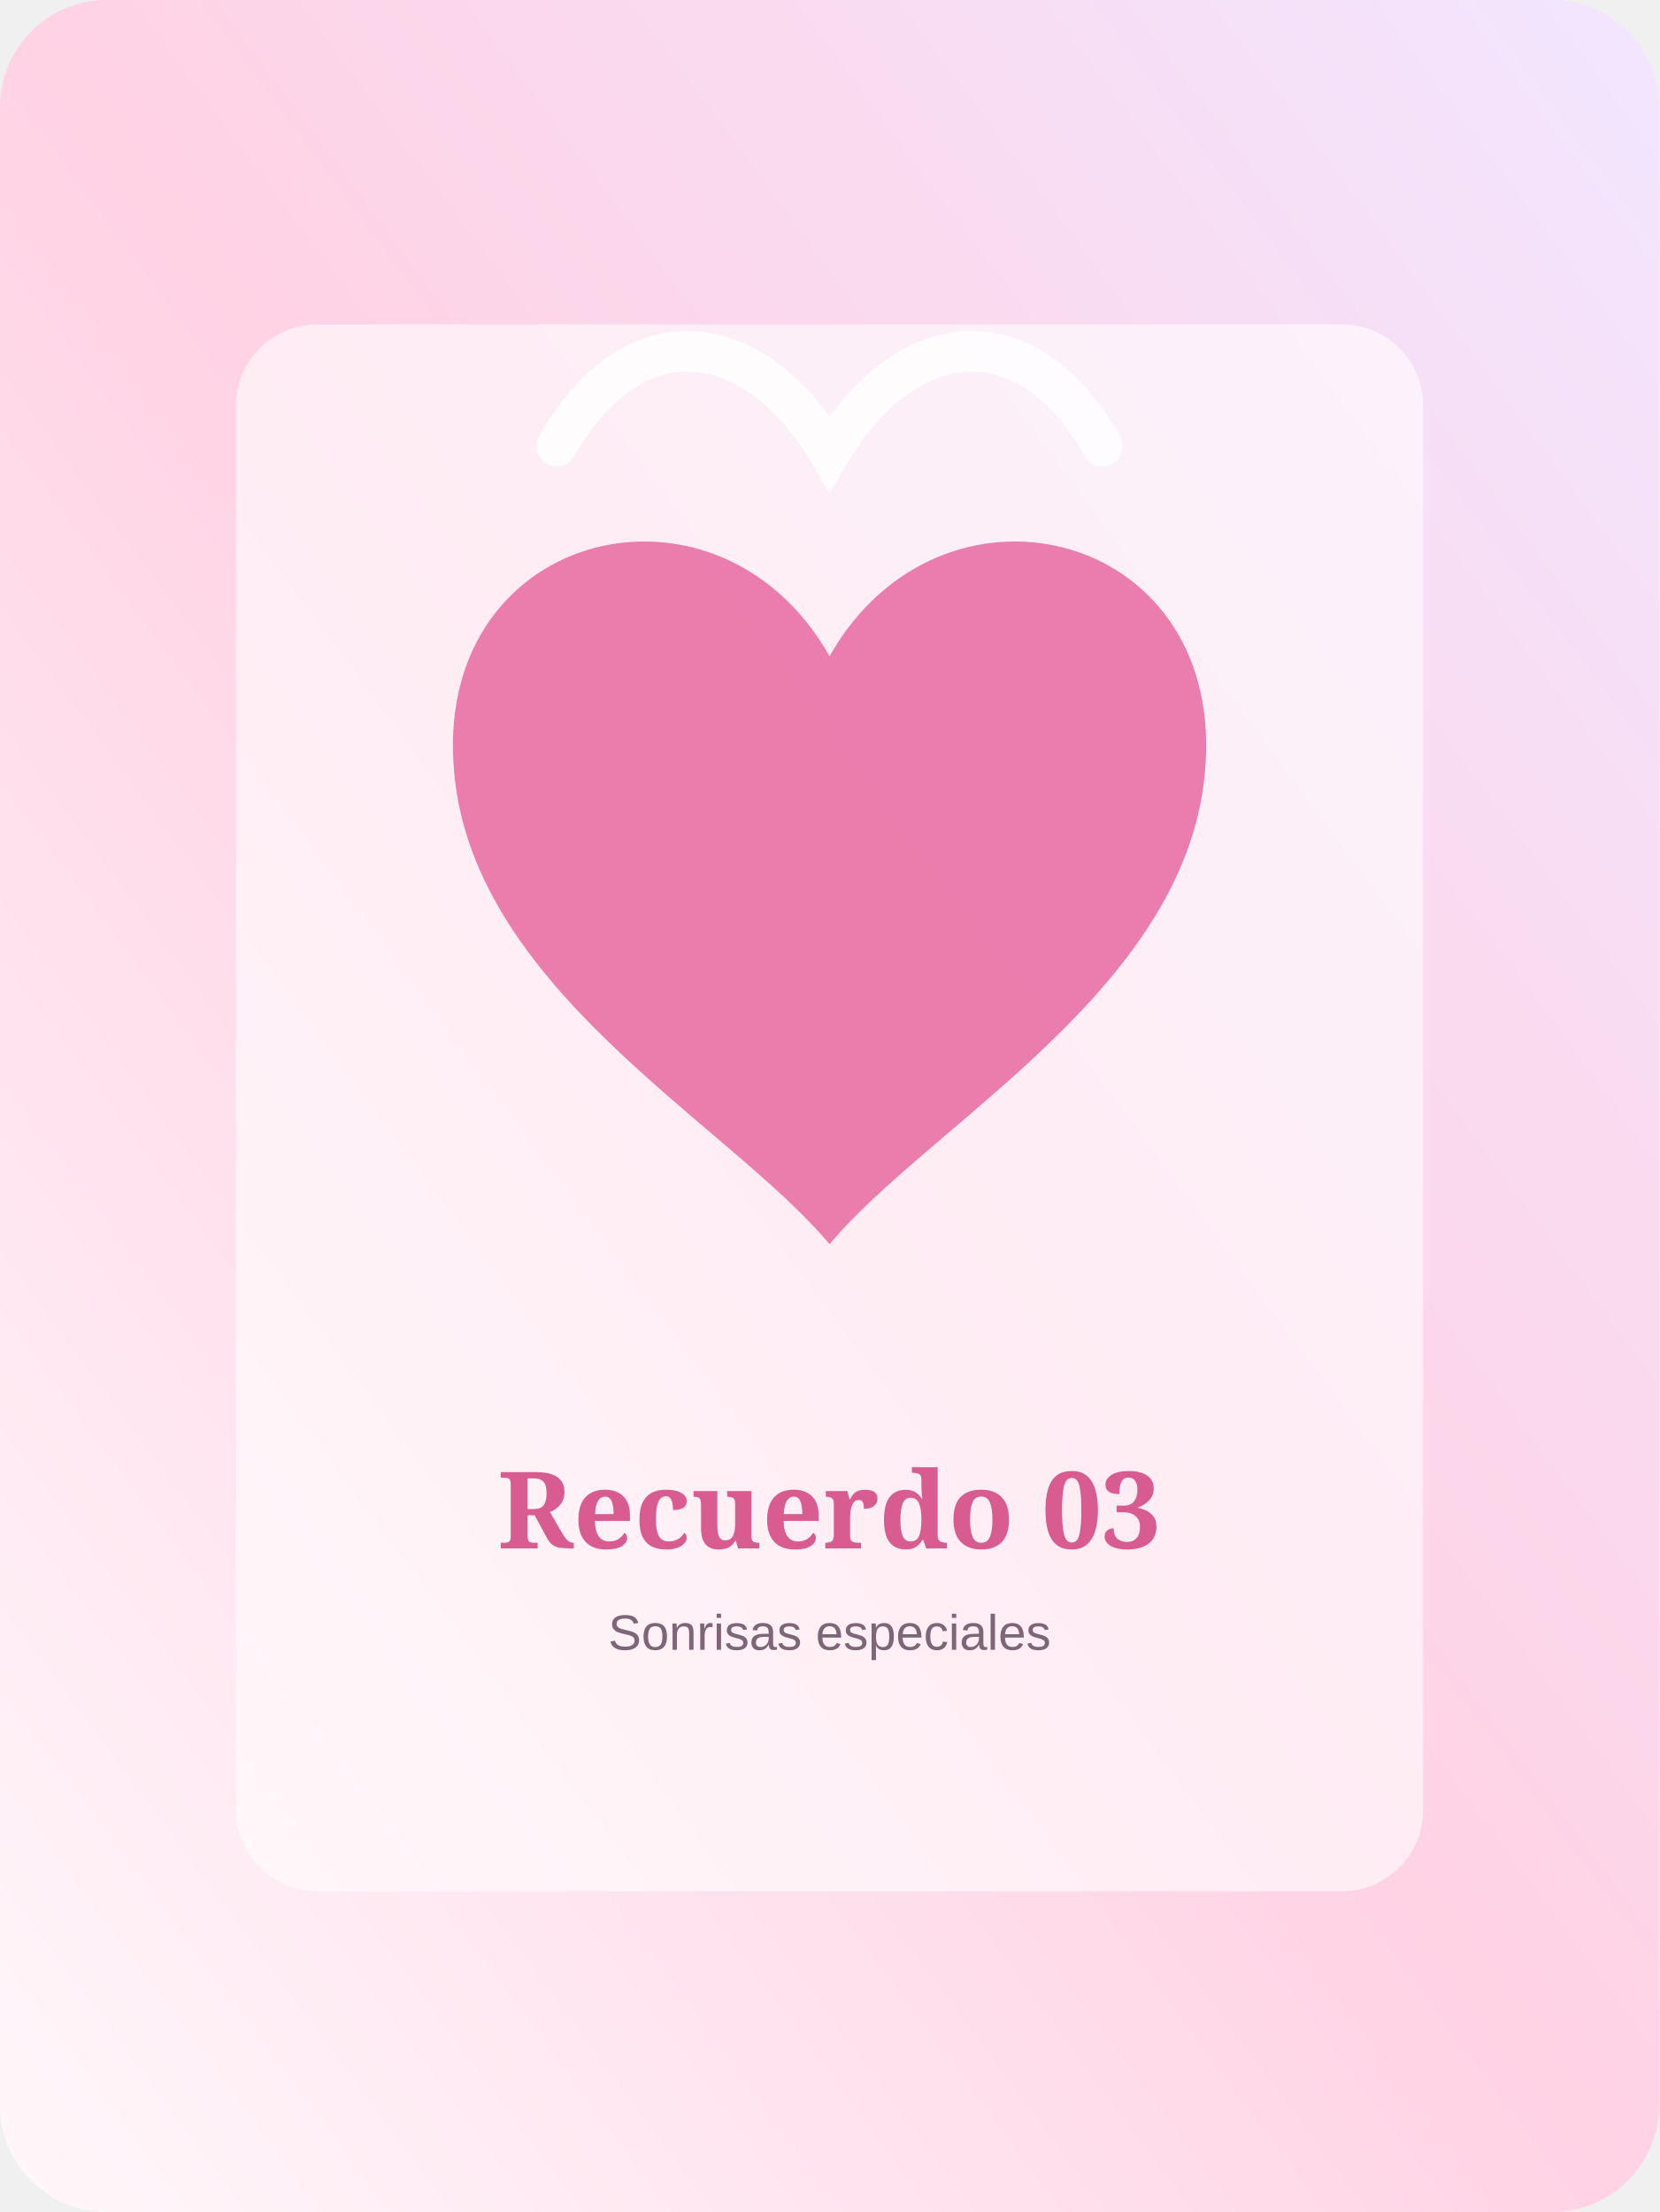
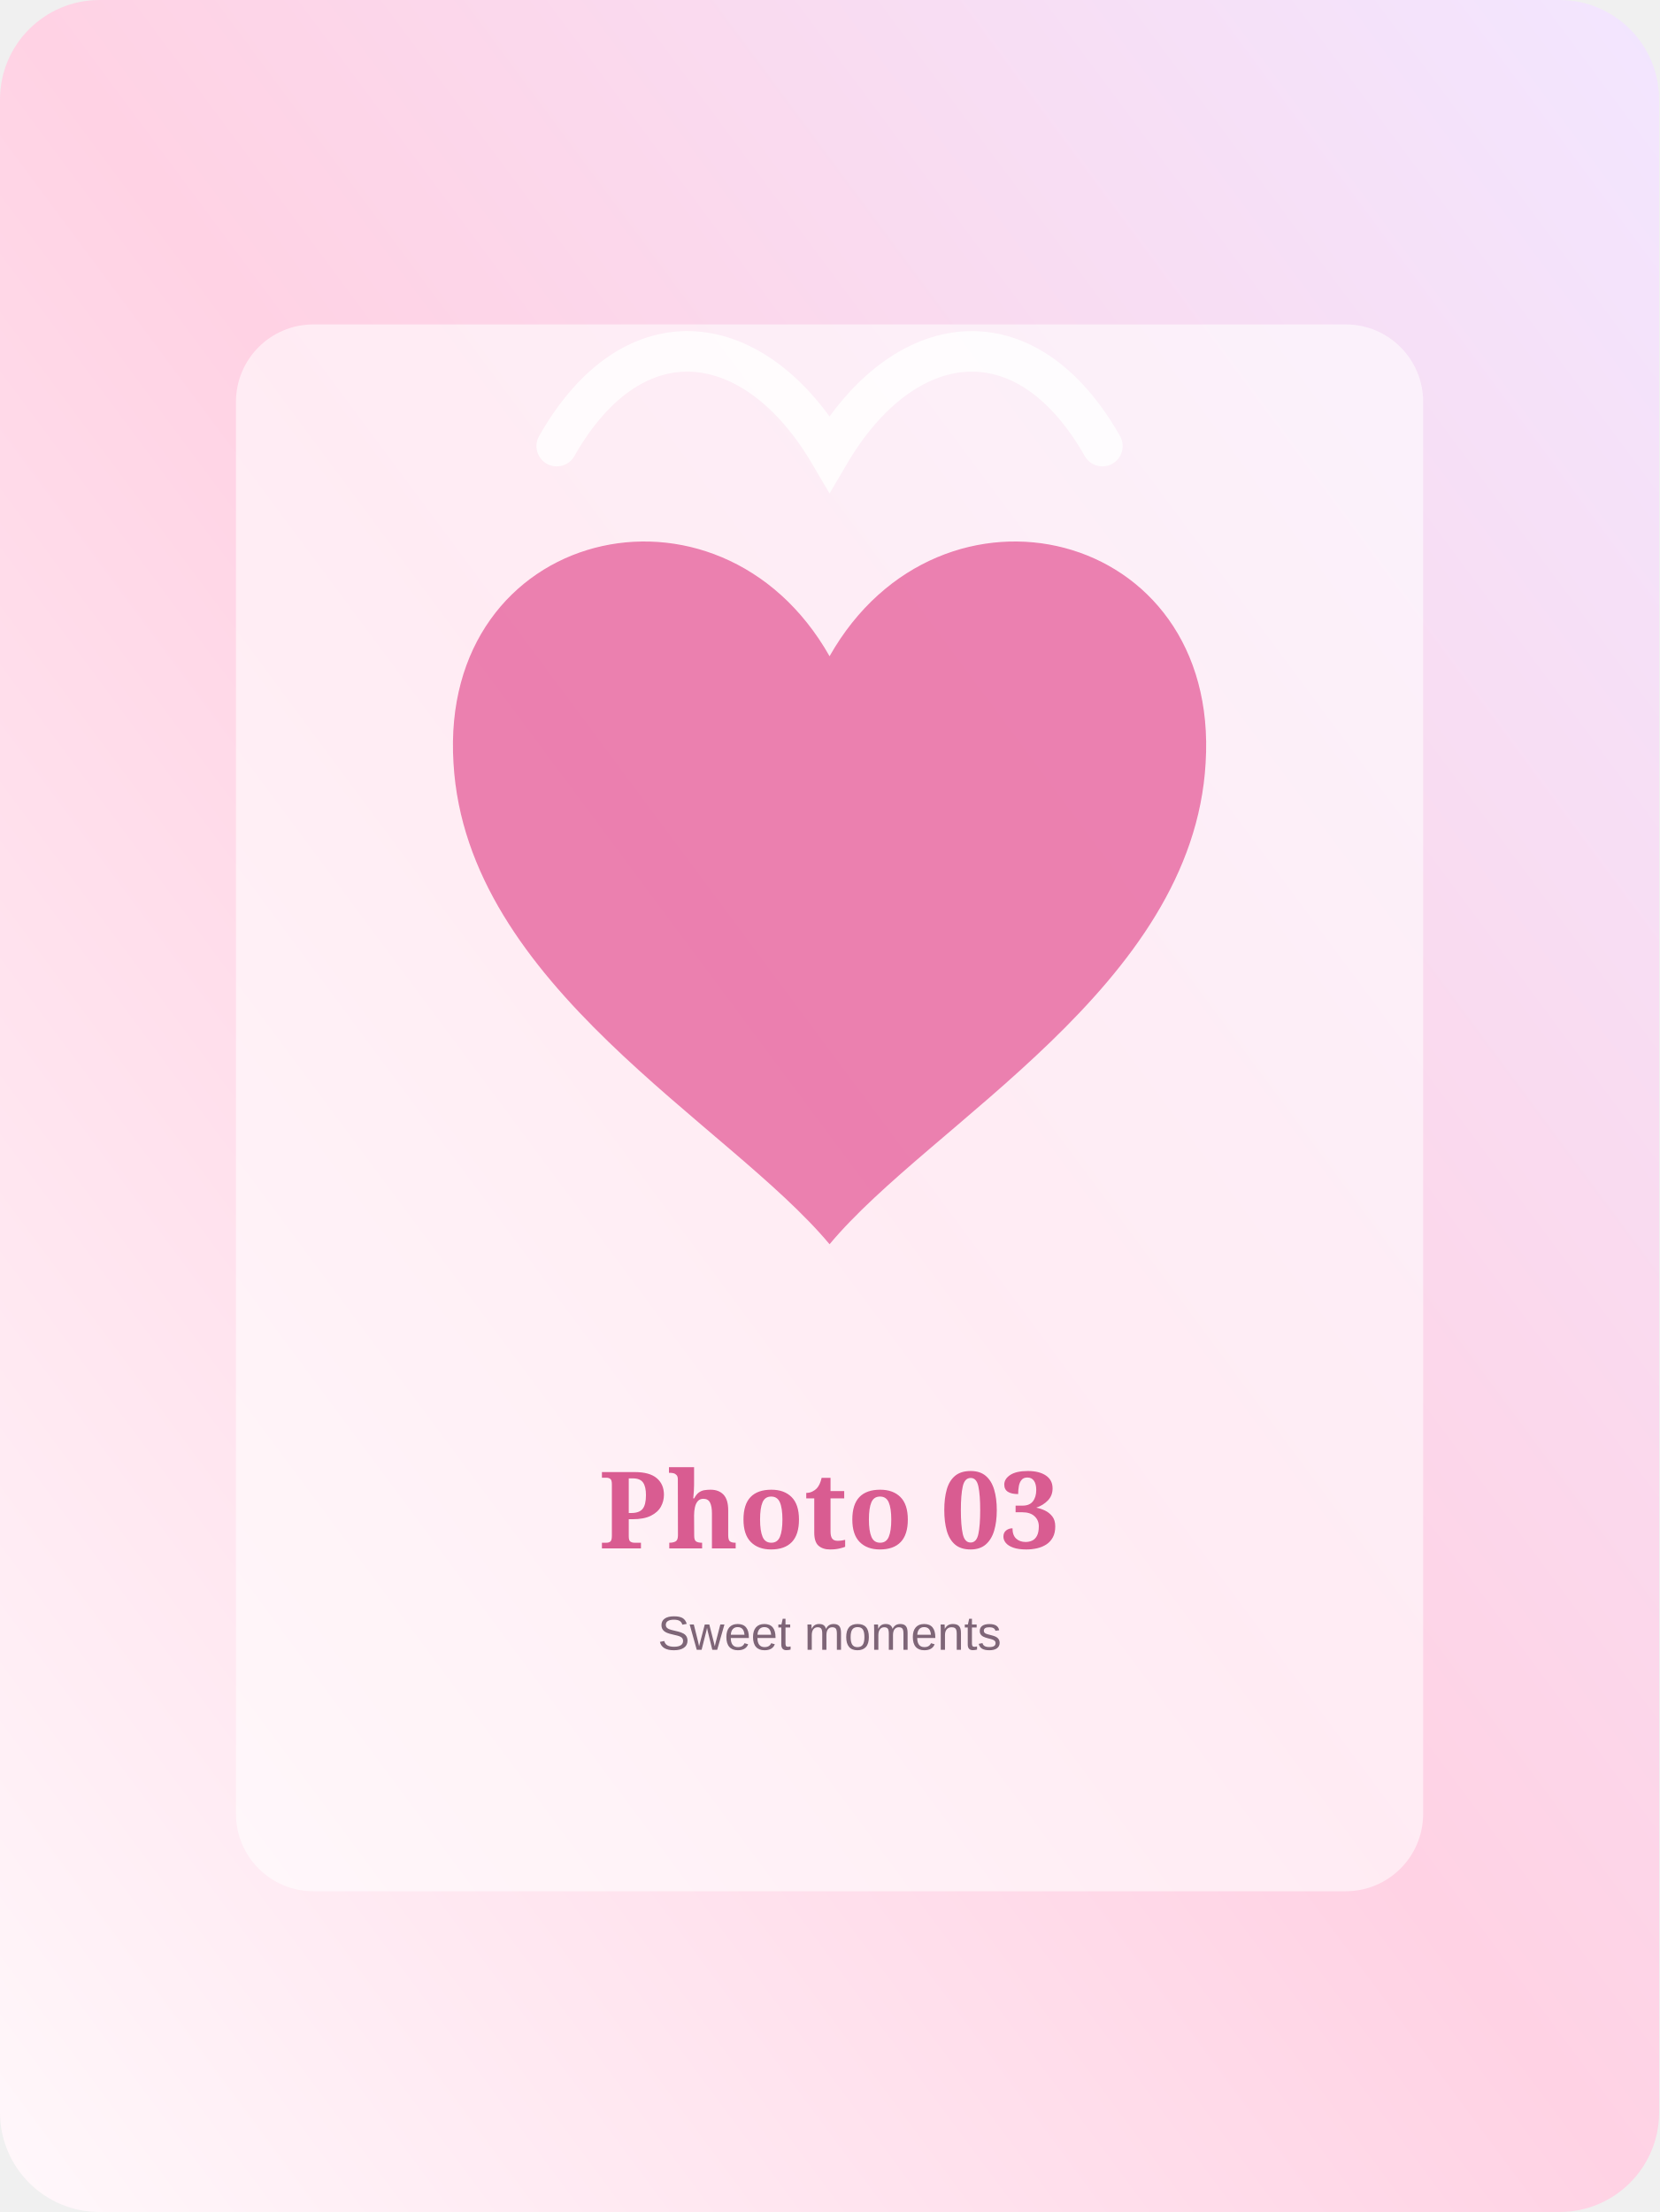
<svg xmlns="http://www.w3.org/2000/svg" viewBox="0 0 900 1200">
  <defs>
    <linearGradient id="g" x1="0" x2="1" y1="1" y2="0">
      <stop stop-color="#fff8fb" />
      <stop offset=".5" stop-color="#ffd2e4" />
      <stop offset="1" stop-color="#f2e6ff" />
    </linearGradient>
  </defs>
-   <rect width="900" height="1200" rx="58" fill="url(#g)" />
-   <rect x="128" y="176" width="644" height="850" rx="44" fill="#fff" opacity=".58" />
-   <path d="M450 356 C390 250 238 286 246 414 C253 535 395 609 450 675 C505 609 647 535 654 414 C662 286 510 250 450 356 Z" fill="#e768a0" opacity=".84" />
-   <path d="M302 242 C344 168 410 178 450 246 C490 178 556 168 598 242" fill="none" stroke="#fff" stroke-width="22" stroke-linecap="round" opacity=".82" />
-   <text x="450" y="840" text-anchor="middle" font-family="Georgia,serif" font-size="58" fill="#d95c91" font-weight="700">Recuerdo 03</text>
-   <text x="450" y="895" text-anchor="middle" font-family="Arial,sans-serif" font-size="27" fill="#7e6577">Sonrisas especiales</text>
+   <rect width="900" height="1200" rx="54" fill="url(#g)" />
+   <rect x="128" y="176" width="644" height="850" rx="42" fill="#fff" opacity=".56" />
+   <path d="M450 356 C390 250 238 286 246 414 C253 535 395 609 450 675 C505 609 647 535 654 414 C662 286 510 250 450 356 Z" fill="#e768a0" opacity=".82" />
+   <path d="M302 242 C344 168 410 178 450 246 C490 178 556 168 598 242" fill="none" stroke="#fff" stroke-width="22" stroke-linecap="round" opacity=".8" />
+   <text x="450" y="840" text-anchor="middle" font-family="Georgia,serif" font-size="58" fill="#d95c91" font-weight="700">Photo 03</text>
+   <text x="450" y="895" text-anchor="middle" font-family="Arial,sans-serif" font-size="26" fill="#7e6577">Sweet moments</text>
</svg>
